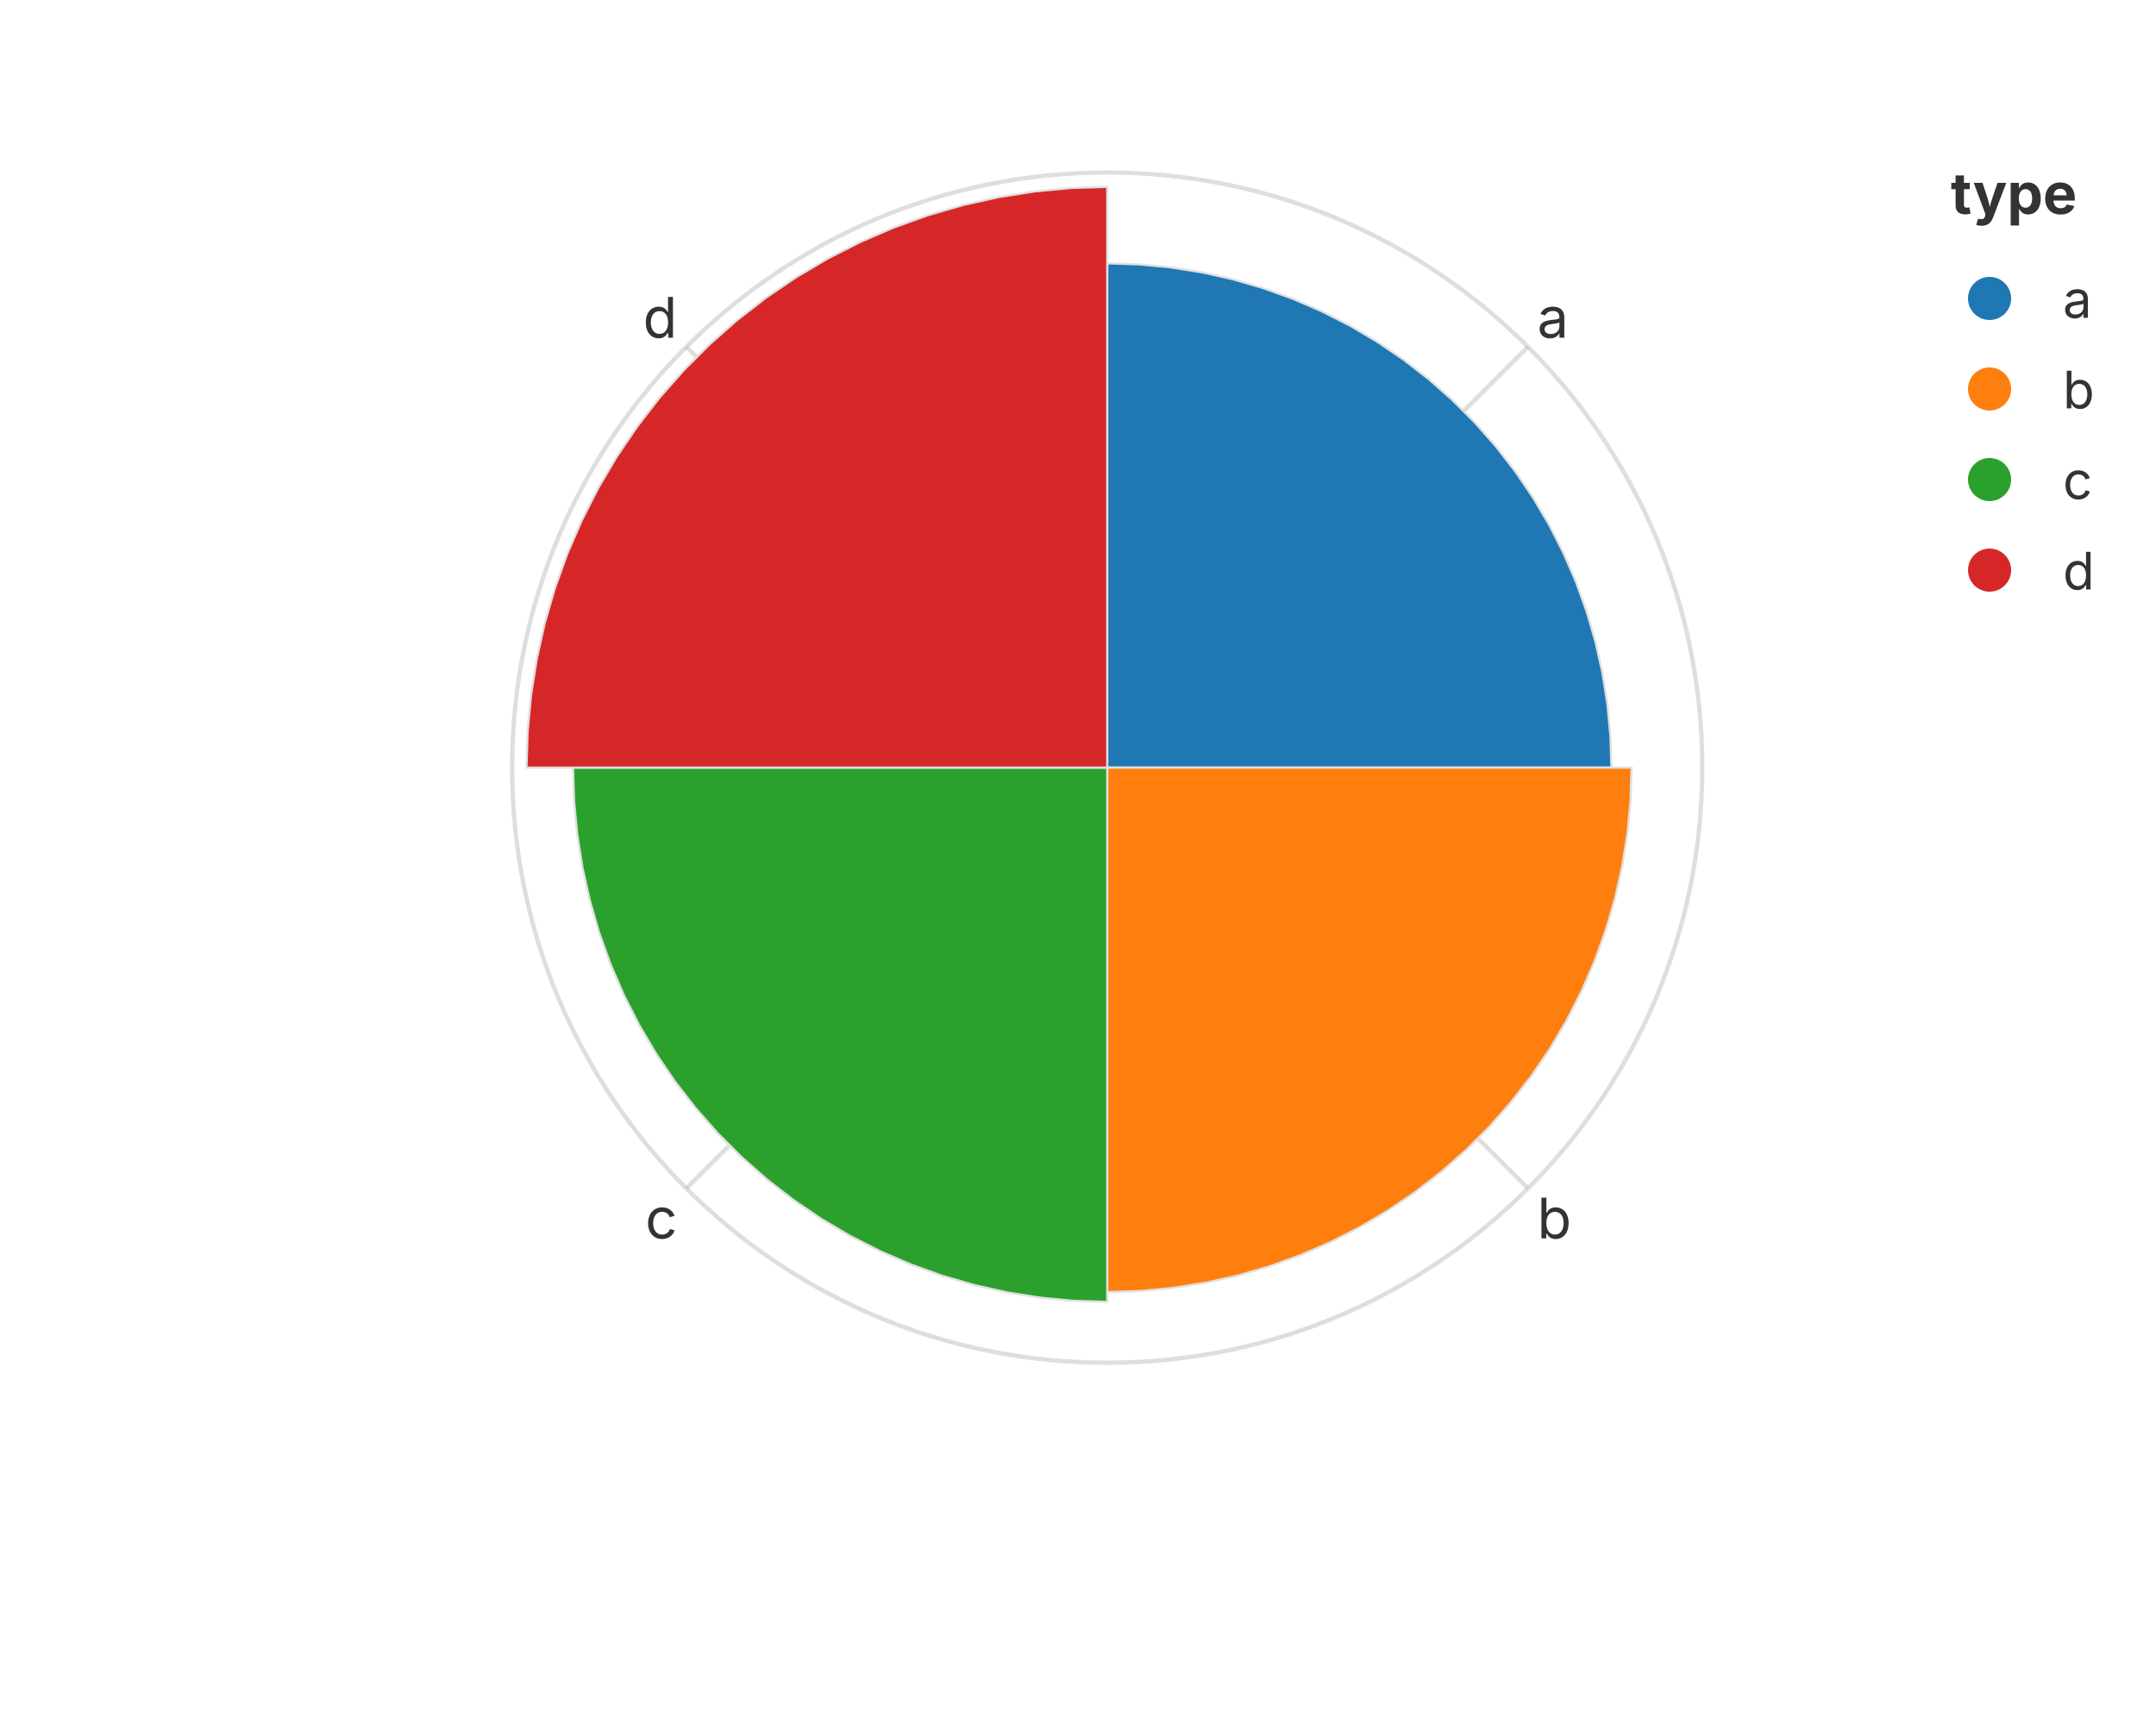
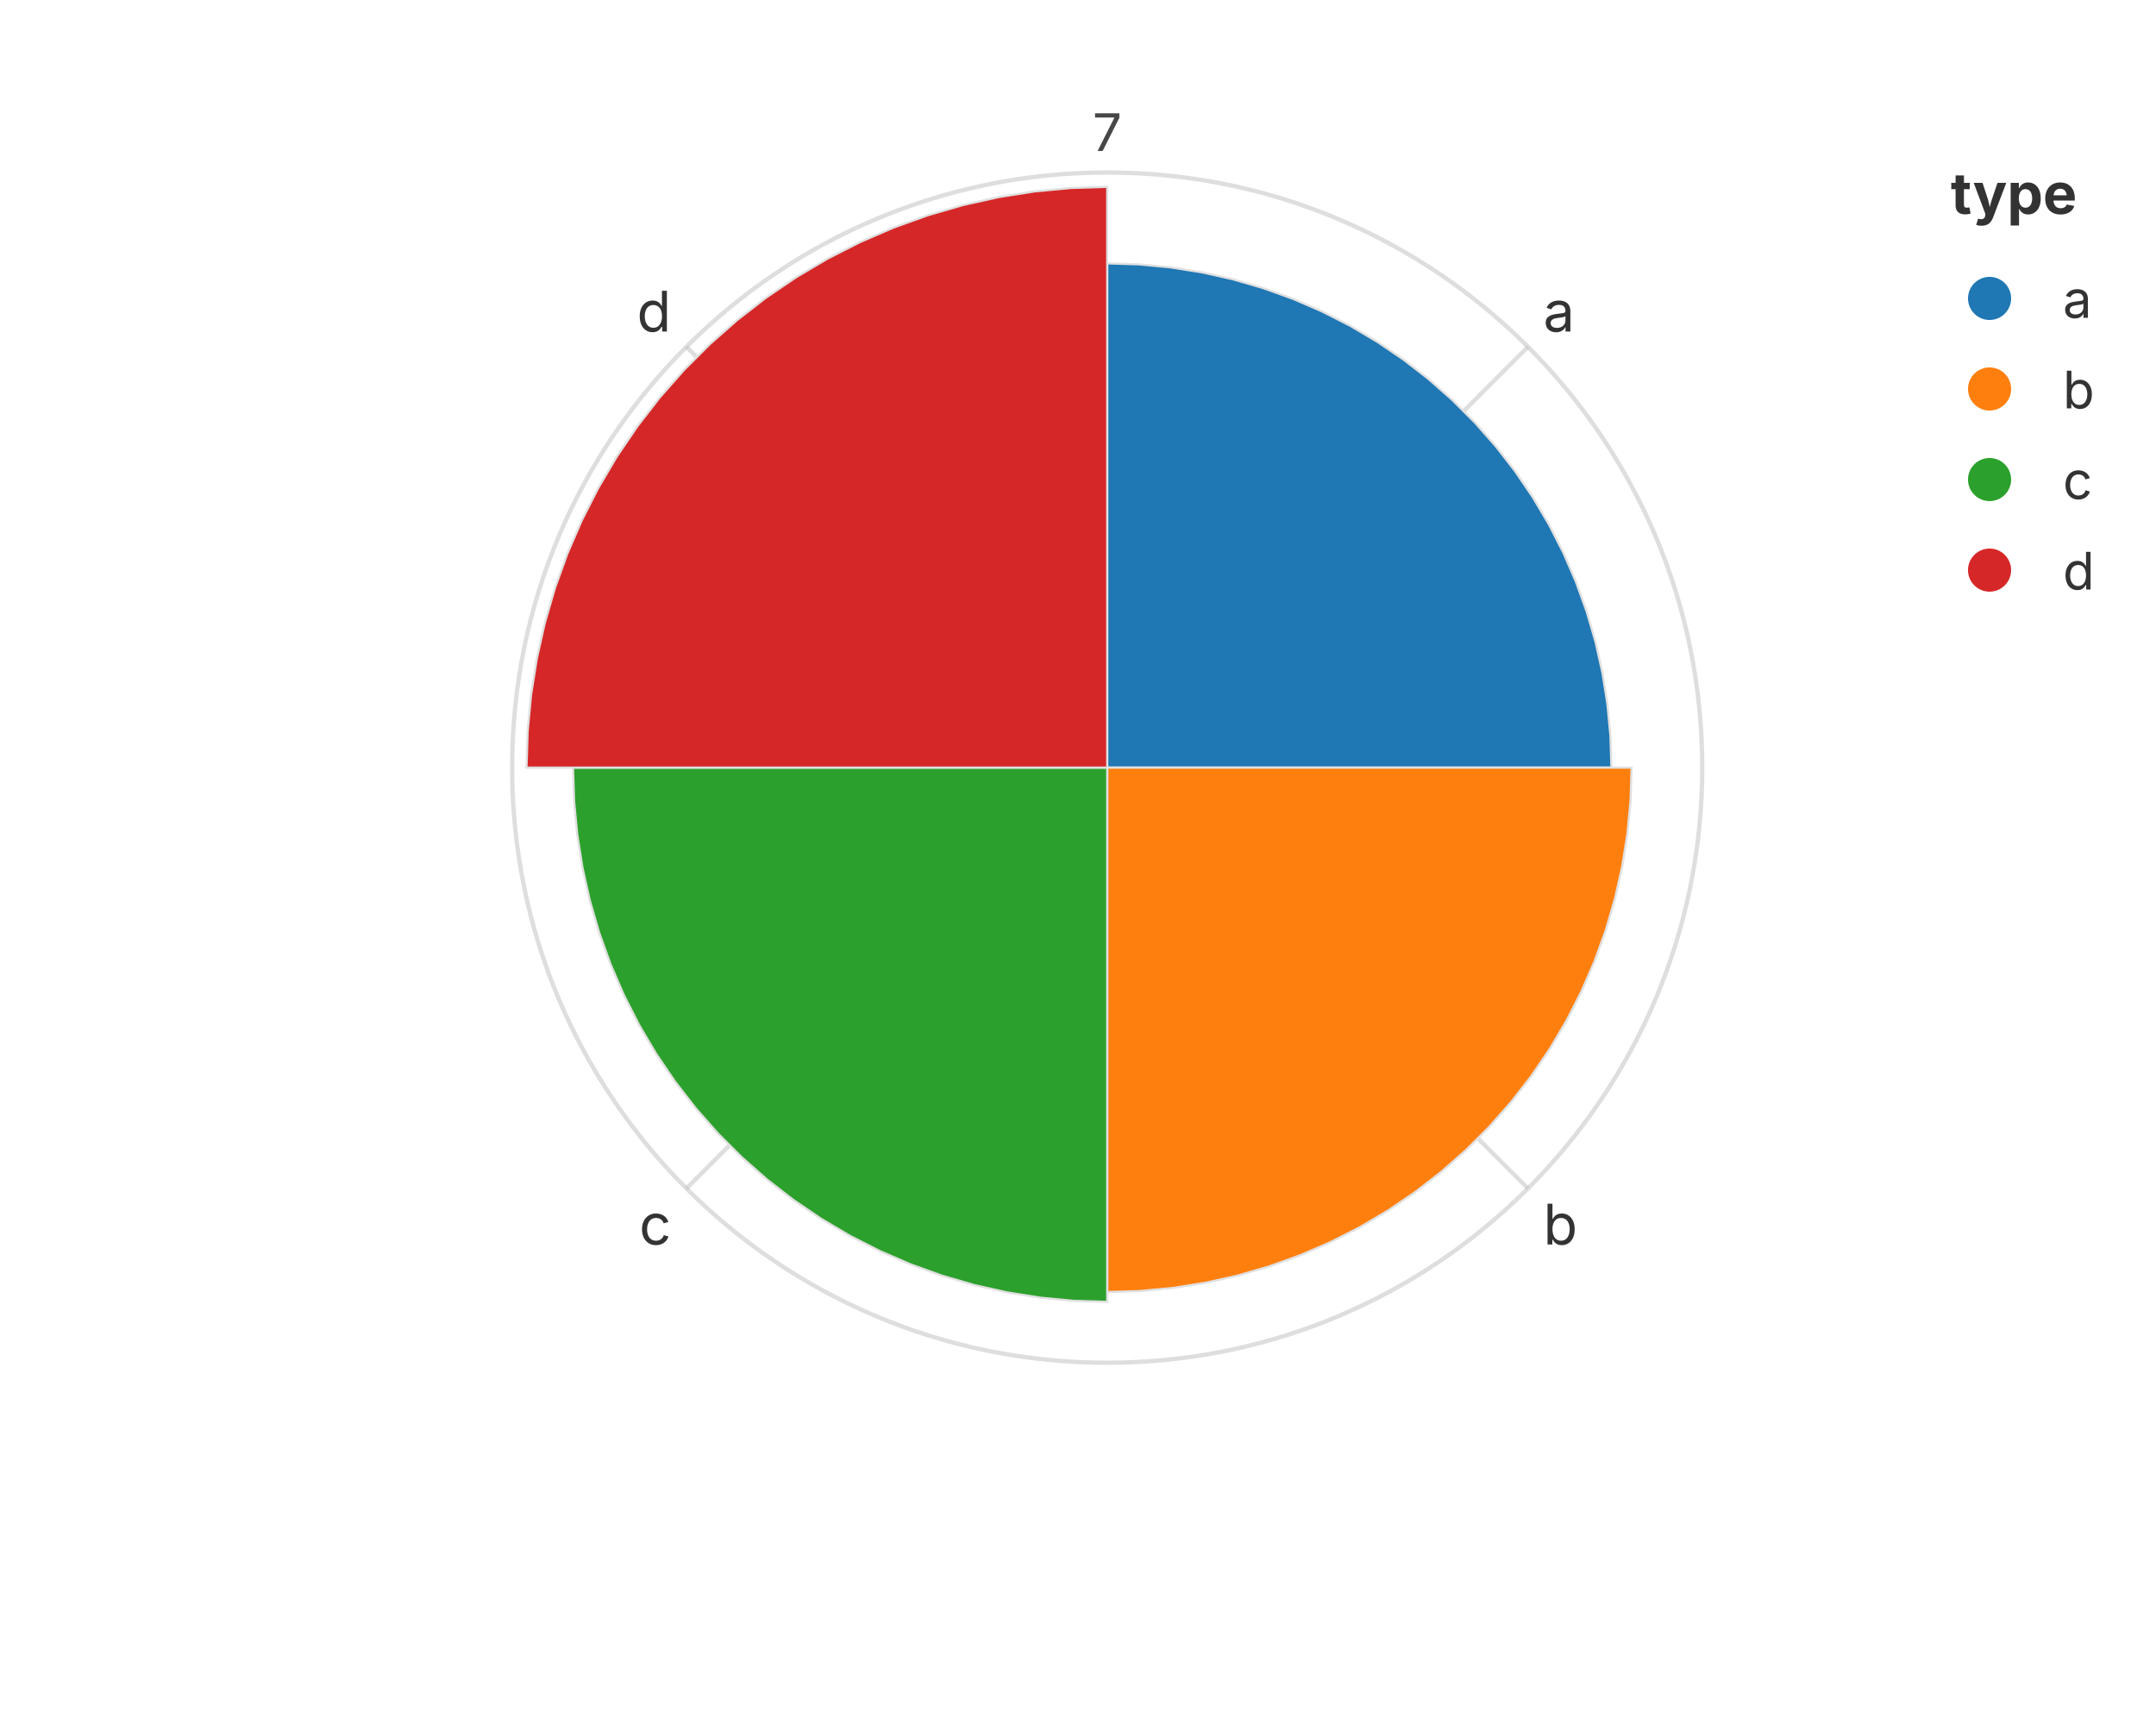
<svg xmlns="http://www.w3.org/2000/svg" width="500" height="400" viewBox="0 0 500 400">
  <rect width="100%" height="100%" fill="rgba(255,255,255,1.000)" />
  <circle cx="256.77" cy="178.00" r="138.00" fill="none" stroke="rgba(189,189,189,1.000)" stroke-width="1.00" opacity="0.5" />
-   <text x="256.77" y="76.90" font-size="11" font-family="Inter, -apple-system, BlinkMacSystemFont, 'Segoe UI', Roboto, Helvetica, Arial, 'PingFang SC', 'Microsoft YaHei', Ubuntu, Cantarell, 'Noto Sans', sans-serif" fill="rgba(51,51,51,1.000)" text-anchor="middle" dominant-baseline="middle" opacity="0.8">5</text>
+   <text x="256.77" y="35.00" font-size="12" font-family="Inter, -apple-system, BlinkMacSystemFont, 'Segoe UI', Roboto, Helvetica, Arial, 'PingFang SC', 'Microsoft YaHei', Ubuntu, Cantarell, 'Noto Sans', sans-serif" fill="rgba(51,51,51,1.000)" text-anchor="middle" dominant-baseline="auto" opacity="0.9">7</text>
  <line x1="256.77" y1="178.00" x2="354.36" y2="80.42" stroke="rgba(189,189,189,1.000)" stroke-width="1.00" opacity="0.5" />
-   <text x="356.48" y="78.30" font-size="13" font-family="Inter, -apple-system, BlinkMacSystemFont, 'Segoe UI', Roboto, Helvetica, Arial, 'PingFang SC', 'Microsoft YaHei', Ubuntu, Cantarell, 'Noto Sans', sans-serif" fill="rgba(51,51,51,1.000)" text-anchor="start" dominant-baseline="auto">a</text>
+   <text x="357.89" y="76.88" font-size="13" font-family="Inter, -apple-system, BlinkMacSystemFont, 'Segoe UI', Roboto, Helvetica, Arial, 'PingFang SC', 'Microsoft YaHei', Ubuntu, Cantarell, 'Noto Sans', sans-serif" fill="rgba(51,51,51,1.000)" text-anchor="start" dominant-baseline="auto">a</text>
  <line x1="256.77" y1="178.00" x2="354.36" y2="275.58" stroke="rgba(189,189,189,1.000)" stroke-width="1.00" opacity="0.5" />
-   <text x="356.48" y="277.70" font-size="13" font-family="Inter, -apple-system, BlinkMacSystemFont, 'Segoe UI', Roboto, Helvetica, Arial, 'PingFang SC', 'Microsoft YaHei', Ubuntu, Cantarell, 'Noto Sans', sans-serif" fill="rgba(51,51,51,1.000)" text-anchor="start" dominant-baseline="hanging">b</text>
+   <text x="357.89" y="279.12" font-size="13" font-family="Inter, -apple-system, BlinkMacSystemFont, 'Segoe UI', Roboto, Helvetica, Arial, 'PingFang SC', 'Microsoft YaHei', Ubuntu, Cantarell, 'Noto Sans', sans-serif" fill="rgba(51,51,51,1.000)" text-anchor="start" dominant-baseline="hanging">b</text>
  <line x1="256.77" y1="178.00" x2="159.19" y2="275.58" stroke="rgba(189,189,189,1.000)" stroke-width="1.00" opacity="0.5" />
-   <text x="157.07" y="277.70" font-size="13" font-family="Inter, -apple-system, BlinkMacSystemFont, 'Segoe UI', Roboto, Helvetica, Arial, 'PingFang SC', 'Microsoft YaHei', Ubuntu, Cantarell, 'Noto Sans', sans-serif" fill="rgba(51,51,51,1.000)" text-anchor="end" dominant-baseline="hanging">c</text>
+   <text x="155.66" y="279.12" font-size="13" font-family="Inter, -apple-system, BlinkMacSystemFont, 'Segoe UI', Roboto, Helvetica, Arial, 'PingFang SC', 'Microsoft YaHei', Ubuntu, Cantarell, 'Noto Sans', sans-serif" fill="rgba(51,51,51,1.000)" text-anchor="end" dominant-baseline="hanging">c</text>
  <line x1="256.77" y1="178.00" x2="159.19" y2="80.42" stroke="rgba(189,189,189,1.000)" stroke-width="1.00" opacity="0.5" />
-   <text x="157.07" y="78.30" font-size="13" font-family="Inter, -apple-system, BlinkMacSystemFont, 'Segoe UI', Roboto, Helvetica, Arial, 'PingFang SC', 'Microsoft YaHei', Ubuntu, Cantarell, 'Noto Sans', sans-serif" fill="rgba(51,51,51,1.000)" text-anchor="end" dominant-baseline="auto">d</text>
+   <text x="155.66" y="76.88" font-size="13" font-family="Inter, -apple-system, BlinkMacSystemFont, 'Segoe UI', Roboto, Helvetica, Arial, 'PingFang SC', 'Microsoft YaHei', Ubuntu, Cantarell, 'Noto Sans', sans-serif" fill="rgba(51,51,51,1.000)" text-anchor="end" dominant-baseline="auto">d</text>
  <defs>
    <clipPath id="plot-clip-area">
      <rect x="76.150" y="40.000" width="361.250" height="276.000" />
    </clipPath>
  </defs>
  <polygon points="256.775,178.000 256.775,61.070 264.117,61.301 271.430,61.992 278.685,63.141 285.854,64.744 292.908,66.793 299.820,69.281 306.561,72.199 313.106,75.533 319.429,79.273 325.505,83.402 331.309,87.904 336.819,92.762 342.013,97.956 346.871,103.466 351.373,109.270 355.502,115.346 359.242,121.669 362.576,128.214 365.494,134.955 367.982,141.867 370.031,148.921 371.634,156.090 372.783,163.345 373.474,170.658 373.705,178.000 256.775,178.000 256.775,178.000 256.775,178.000 256.775,178.000 256.775,178.000 256.775,178.000 256.775,178.000 256.775,178.000 256.775,178.000 256.775,178.000 256.775,178.000 256.775,178.000 256.775,178.000 256.775,178.000 256.775,178.000 256.775,178.000 256.775,178.000 256.775,178.000 256.775,178.000 256.775,178.000 256.775,178.000 256.775,178.000 256.775,178.000 256.775,178.000 256.775,178.000" fill="rgba(31,119,180,1.000)" stroke="rgba(224,224,224,1.000)" stroke-width="0.500" fill-opacity="1.000" stroke-opacity="1.000" clip-path="url(#plot-clip-area)" />
  <polygon points="256.775,178.000 378.384,178.000 378.144,185.636 377.425,193.242 376.230,200.787 374.563,208.243 372.432,215.579 369.844,222.767 366.810,229.779 363.342,236.586 359.453,243.161 355.159,249.480 350.476,255.516 345.424,261.247 340.022,266.649 334.292,271.701 328.255,276.384 321.936,280.678 315.361,284.567 308.554,288.035 301.542,291.069 294.354,293.657 287.018,295.788 279.562,297.455 272.017,298.650 264.411,299.369 256.775,299.609 256.775,178.000 256.775,178.000 256.775,178.000 256.775,178.000 256.775,178.000 256.775,178.000 256.775,178.000 256.775,178.000 256.775,178.000 256.775,178.000 256.775,178.000 256.775,178.000 256.775,178.000 256.775,178.000 256.775,178.000 256.775,178.000 256.775,178.000 256.775,178.000 256.775,178.000 256.775,178.000 256.775,178.000 256.775,178.000 256.775,178.000 256.775,178.000 256.775,178.000" fill="rgba(255,127,14,1.000)" stroke="rgba(224,224,224,1.000)" stroke-width="0.500" fill-opacity="1.000" stroke-opacity="1.000" clip-path="url(#plot-clip-area)" />
  <polygon points="256.775,178.000 256.775,301.882 248.996,301.638 241.248,300.905 233.562,299.688 225.967,297.990 218.493,295.819 211.171,293.183 204.029,290.092 197.094,286.559 190.396,282.597 183.959,278.223 177.809,273.453 171.972,268.306 166.469,262.803 161.322,256.966 156.552,250.816 152.178,244.379 148.216,237.681 144.683,230.747 141.592,223.604 138.956,216.282 136.785,208.808 135.087,201.213 133.870,193.527 133.137,185.779 132.893,178.000 256.775,178.000 256.775,178.000 256.775,178.000 256.775,178.000 256.775,178.000 256.775,178.000 256.775,178.000 256.775,178.000 256.775,178.000 256.775,178.000 256.775,178.000 256.775,178.000 256.775,178.000 256.775,178.000 256.775,178.000 256.775,178.000 256.775,178.000 256.775,178.000 256.775,178.000 256.775,178.000 256.775,178.000 256.775,178.000 256.775,178.000 256.775,178.000 256.775,178.000" fill="rgba(44,160,44,1.000)" stroke="rgba(224,224,224,1.000)" stroke-width="0.500" fill-opacity="1.000" stroke-opacity="1.000" clip-path="url(#plot-clip-area)" />
  <polygon points="256.775,178.000 122.101,178.000 122.367,169.544 123.163,161.121 124.486,152.765 126.332,144.508 128.692,136.383 131.558,128.423 134.918,120.659 138.759,113.120 143.066,105.838 147.821,98.840 153.007,92.155 158.602,85.809 164.584,79.827 170.930,74.232 177.615,69.046 184.613,64.291 191.895,59.984 199.434,56.143 207.198,52.783 215.158,49.917 223.283,47.557 231.540,45.711 239.896,44.388 248.319,43.592 256.775,43.326 256.775,178.000 256.775,178.000 256.775,178.000 256.775,178.000 256.775,178.000 256.775,178.000 256.775,178.000 256.775,178.000 256.775,178.000 256.775,178.000 256.775,178.000 256.775,178.000 256.775,178.000 256.775,178.000 256.775,178.000 256.775,178.000 256.775,178.000 256.775,178.000 256.775,178.000 256.775,178.000 256.775,178.000 256.775,178.000 256.775,178.000 256.775,178.000 256.775,178.000" fill="rgba(214,39,40,1.000)" stroke="rgba(224,224,224,1.000)" stroke-width="0.500" fill-opacity="1.000" stroke-opacity="1.000" clip-path="url(#plot-clip-area)" />
  <text x="452.400" y="49.600" font-size="13.2" font-family="Inter, -apple-system, BlinkMacSystemFont, 'Segoe UI', Roboto, Helvetica, Arial, 'PingFang SC', 'Microsoft YaHei', Ubuntu, Cantarell, 'Noto Sans', sans-serif" fill="rgba(51,51,51,1.000)" fill-opacity="1.000" text-anchor="start" font-weight="bold">type</text>
  <circle cx="461.400" cy="69.200" r="5.000" fill="rgba(31,119,180,1.000)" stroke="none" stroke-width="0.000" fill-opacity="1.000" stroke-opacity="1.000" />
  <text x="478.400" y="73.700" font-size="12.0" font-family="Inter, -apple-system, BlinkMacSystemFont, 'Segoe UI', Roboto, Helvetica, Arial, 'PingFang SC', 'Microsoft YaHei', Ubuntu, Cantarell, 'Noto Sans', sans-serif" fill="rgba(51,51,51,1.000)" fill-opacity="1.000" text-anchor="start" font-weight="normal">a</text>
  <circle cx="461.400" cy="90.200" r="5.000" fill="rgba(255,127,14,1.000)" stroke="none" stroke-width="0.000" fill-opacity="1.000" stroke-opacity="1.000" />
  <text x="478.400" y="94.700" font-size="12.0" font-family="Inter, -apple-system, BlinkMacSystemFont, 'Segoe UI', Roboto, Helvetica, Arial, 'PingFang SC', 'Microsoft YaHei', Ubuntu, Cantarell, 'Noto Sans', sans-serif" fill="rgba(51,51,51,1.000)" fill-opacity="1.000" text-anchor="start" font-weight="normal">b</text>
  <circle cx="461.400" cy="111.200" r="5.000" fill="rgba(44,160,44,1.000)" stroke="none" stroke-width="0.000" fill-opacity="1.000" stroke-opacity="1.000" />
  <text x="478.400" y="115.700" font-size="12.0" font-family="Inter, -apple-system, BlinkMacSystemFont, 'Segoe UI', Roboto, Helvetica, Arial, 'PingFang SC', 'Microsoft YaHei', Ubuntu, Cantarell, 'Noto Sans', sans-serif" fill="rgba(51,51,51,1.000)" fill-opacity="1.000" text-anchor="start" font-weight="normal">c</text>
  <circle cx="461.400" cy="132.200" r="5.000" fill="rgba(214,39,40,1.000)" stroke="none" stroke-width="0.000" fill-opacity="1.000" stroke-opacity="1.000" />
  <text x="478.400" y="136.700" font-size="12.0" font-family="Inter, -apple-system, BlinkMacSystemFont, 'Segoe UI', Roboto, Helvetica, Arial, 'PingFang SC', 'Microsoft YaHei', Ubuntu, Cantarell, 'Noto Sans', sans-serif" fill="rgba(51,51,51,1.000)" fill-opacity="1.000" text-anchor="start" font-weight="normal">d</text>
</svg>
